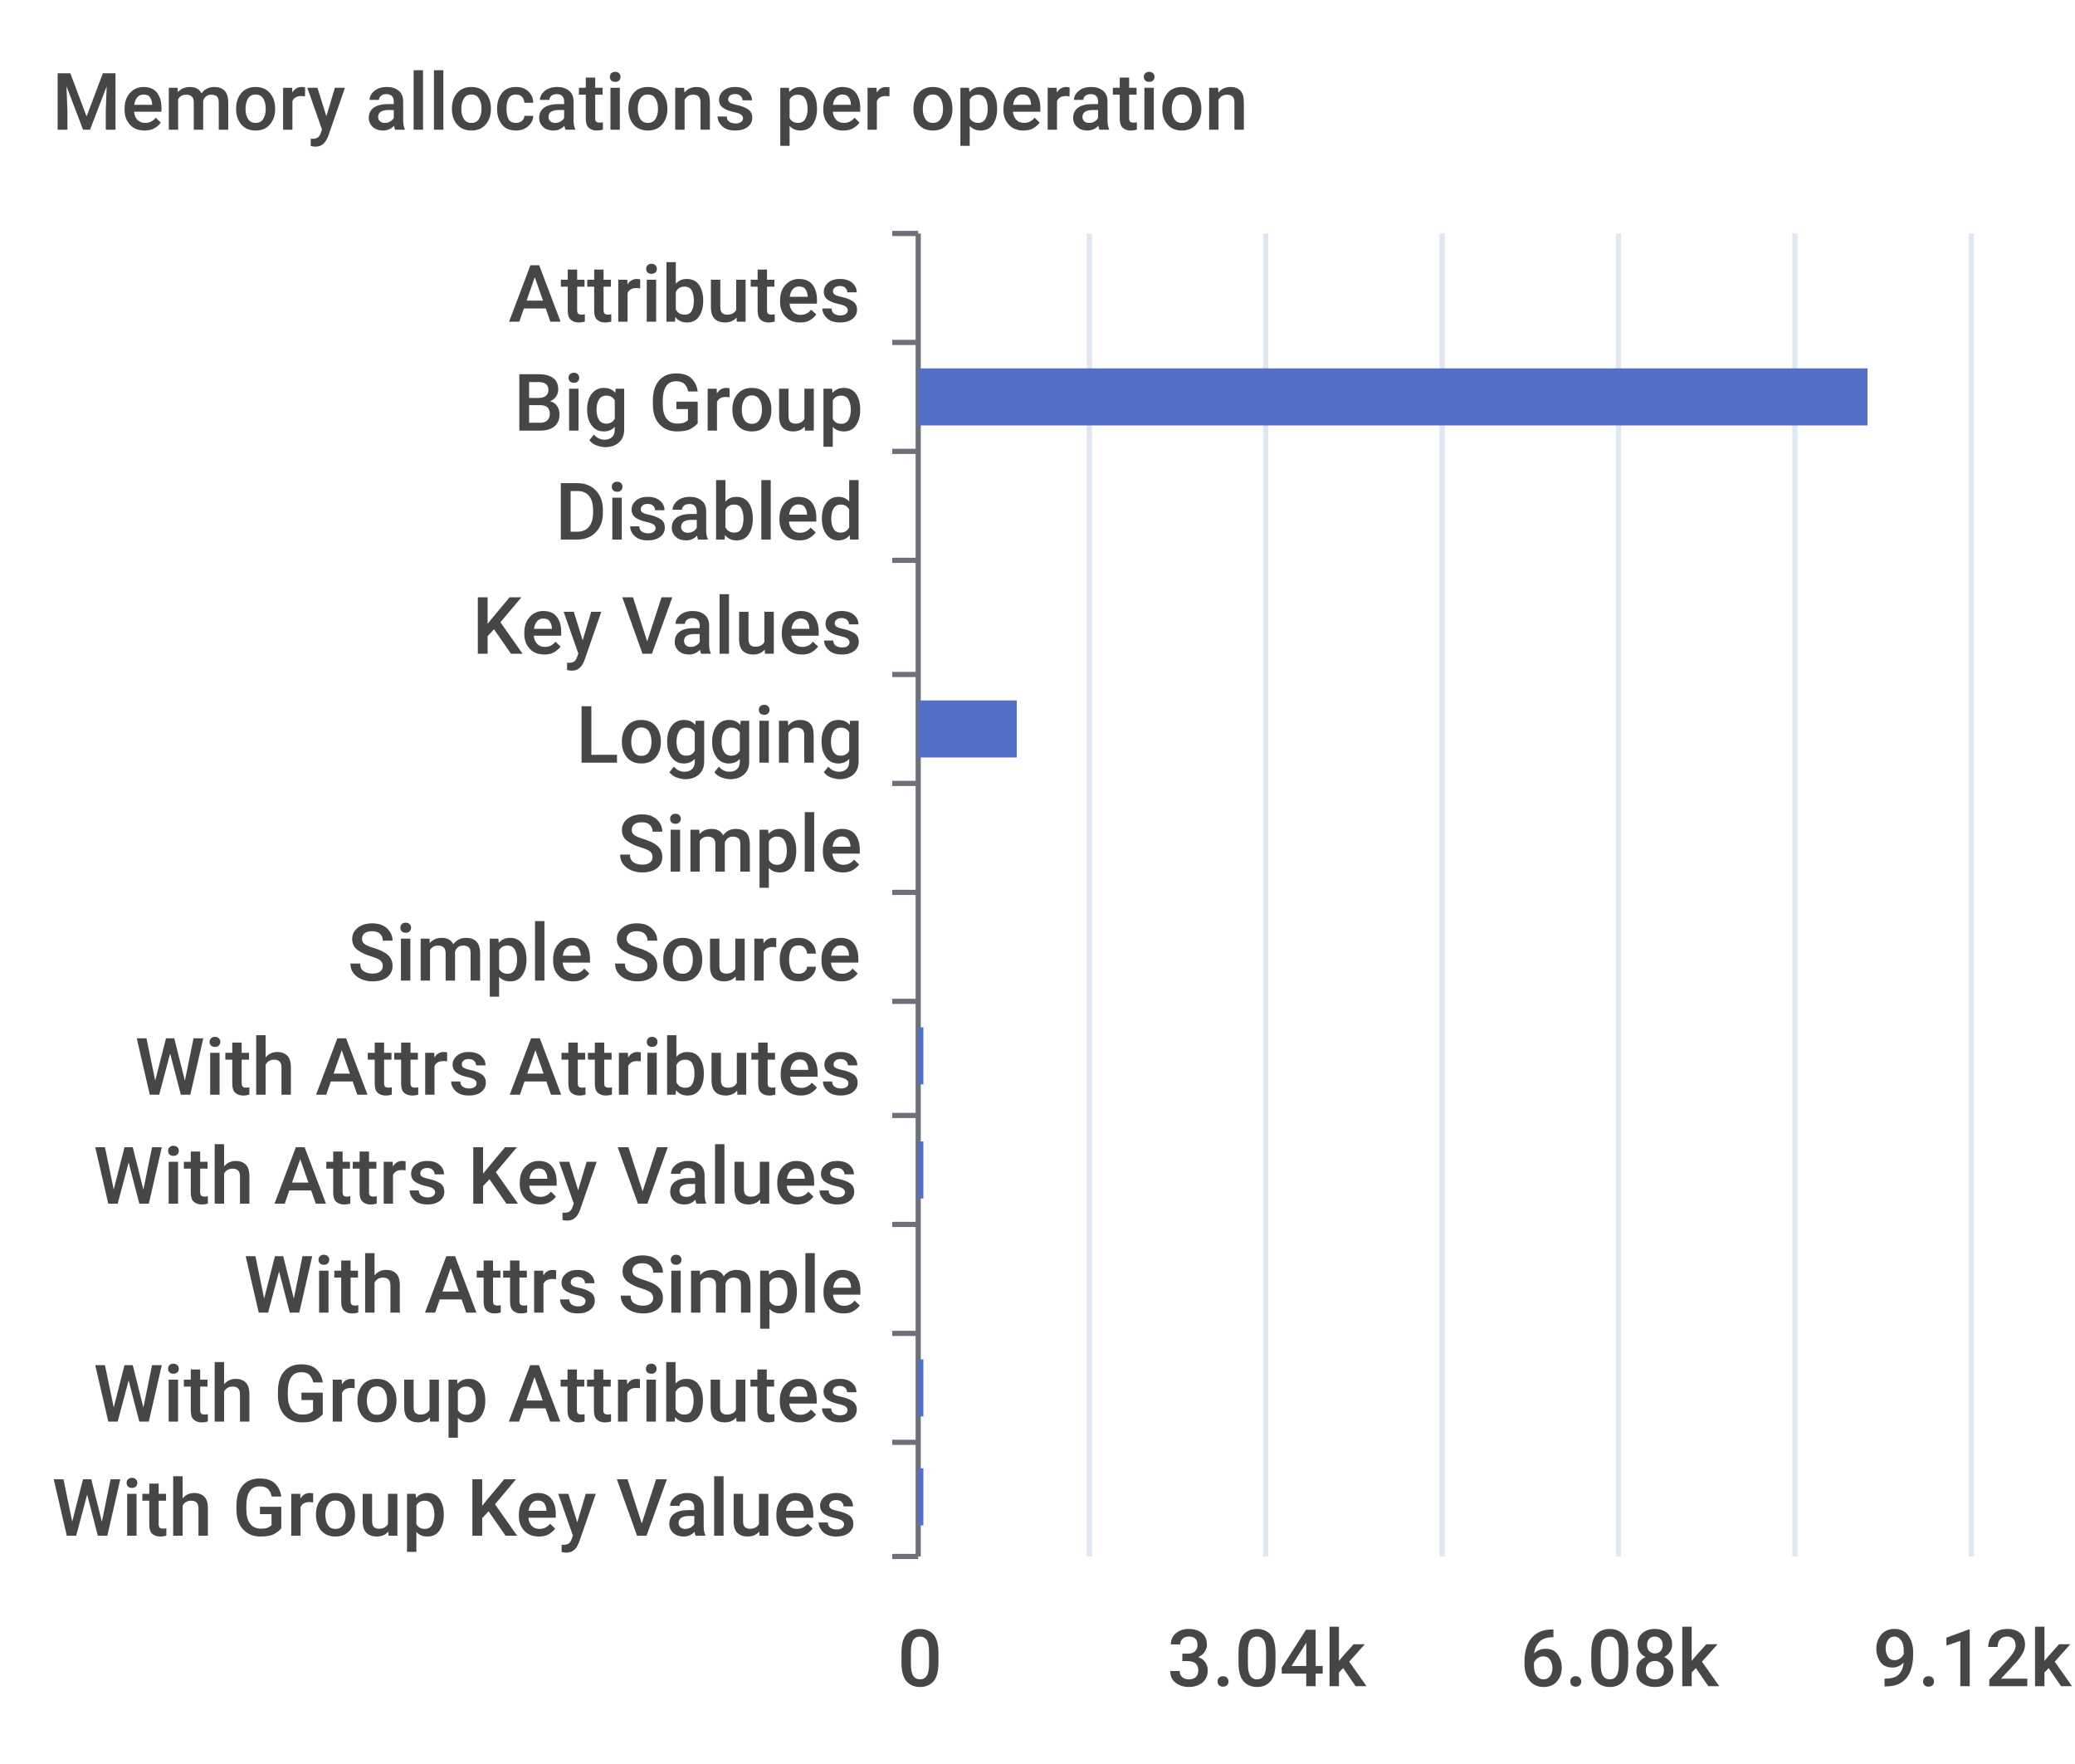
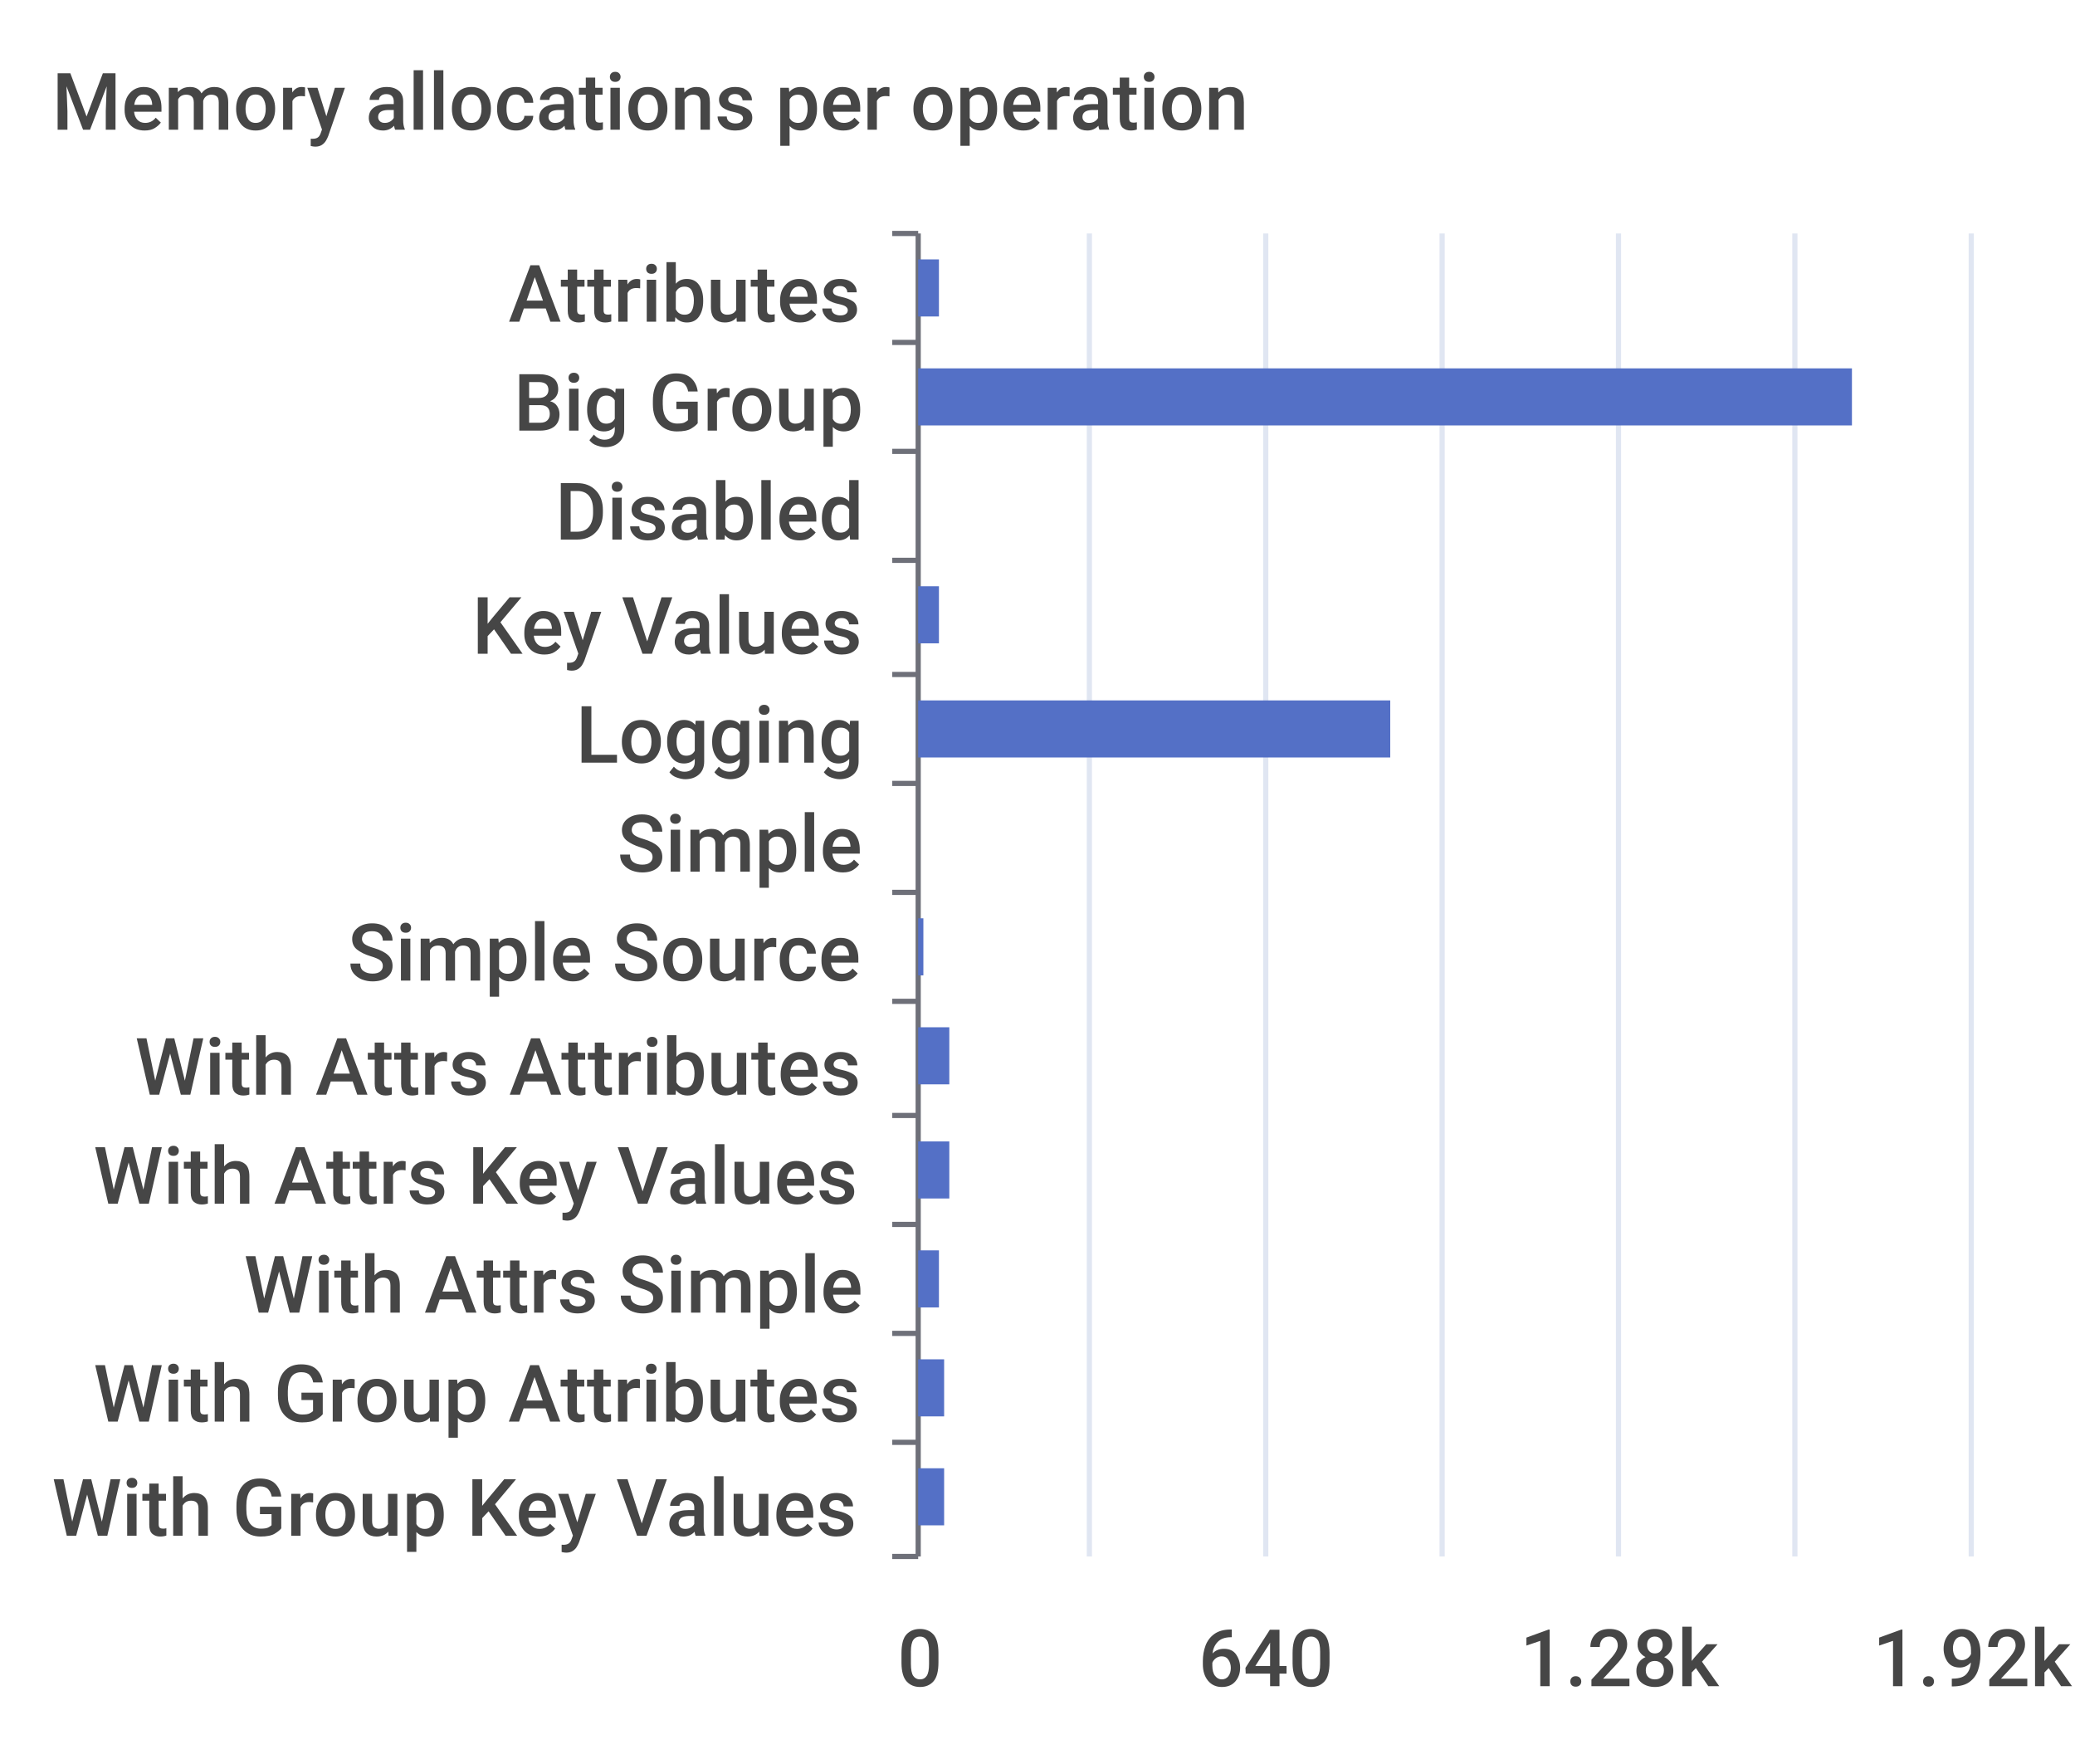
<svg xmlns="http://www.w3.org/2000/svg" width="400" height="340">\n<path d="M 0 0 L 400 0 L 400 340 L 0 340 L 0 0" style="stroke-width:0;stroke:none;fill:rgba(255,255,255,1.0)" />
  <text x="10" y="25" style="stroke-width:0;stroke:none;fill:rgba(70,70,70,1.0);font-size:15.3px;font-family:'Roboto Medium',sans-serif">Memory allocations per operation</text>
  <path d="M 172 45 L 177 45" style="stroke-width:1;stroke:rgba(110,112,121,1.0);fill:none" />
  <path d="M 172 66 L 177 66" style="stroke-width:1;stroke:rgba(110,112,121,1.0);fill:none" />
  <path d="M 172 87 L 177 87" style="stroke-width:1;stroke:rgba(110,112,121,1.0);fill:none" />
  <path d="M 172 108 L 177 108" style="stroke-width:1;stroke:rgba(110,112,121,1.0);fill:none" />
  <path d="M 172 130 L 177 130" style="stroke-width:1;stroke:rgba(110,112,121,1.0);fill:none" />
  <path d="M 172 151 L 177 151" style="stroke-width:1;stroke:rgba(110,112,121,1.0);fill:none" />
  <path d="M 172 172 L 177 172" style="stroke-width:1;stroke:rgba(110,112,121,1.0);fill:none" />
  <path d="M 172 193 L 177 193" style="stroke-width:1;stroke:rgba(110,112,121,1.0);fill:none" />
  <path d="M 172 215 L 177 215" style="stroke-width:1;stroke:rgba(110,112,121,1.0);fill:none" />
  <path d="M 172 236 L 177 236" style="stroke-width:1;stroke:rgba(110,112,121,1.0);fill:none" />
  <path d="M 172 257 L 177 257" style="stroke-width:1;stroke:rgba(110,112,121,1.0);fill:none" />
  <path d="M 172 278 L 177 278" style="stroke-width:1;stroke:rgba(110,112,121,1.0);fill:none" />
  <path d="M 172 300 L 177 300" style="stroke-width:1;stroke:rgba(110,112,121,1.0);fill:none" />
  <path d="M 177 45 L 177 300" style="stroke-width:1;stroke:rgba(110,112,121,1.0);fill:none" />
  <text x="98" y="62" style="stroke-width:0;stroke:none;fill:rgba(70,70,70,1.0);font-size:15.3px;font-family:'Roboto Medium',sans-serif">Attributes</text>
  <text x="99" y="83" style="stroke-width:0;stroke:none;fill:rgba(70,70,70,1.0);font-size:15.3px;font-family:'Roboto Medium',sans-serif">Big Group</text>
  <text x="107" y="104" style="stroke-width:0;stroke:none;fill:rgba(70,70,70,1.0);font-size:15.3px;font-family:'Roboto Medium',sans-serif">Disabled</text>
  <text x="91" y="126" style="stroke-width:0;stroke:none;fill:rgba(70,70,70,1.0);font-size:15.3px;font-family:'Roboto Medium',sans-serif">Key Values</text>
  <text x="111" y="147" style="stroke-width:0;stroke:none;fill:rgba(70,70,70,1.0);font-size:15.3px;font-family:'Roboto Medium',sans-serif">Logging</text>
  <text x="119" y="168" style="stroke-width:0;stroke:none;fill:rgba(70,70,70,1.0);font-size:15.3px;font-family:'Roboto Medium',sans-serif">Simple</text>
  <text x="67" y="189" style="stroke-width:0;stroke:none;fill:rgba(70,70,70,1.0);font-size:15.3px;font-family:'Roboto Medium',sans-serif">Simple Source</text>
  <text x="26" y="211" style="stroke-width:0;stroke:none;fill:rgba(70,70,70,1.0);font-size:15.3px;font-family:'Roboto Medium',sans-serif">With Attrs Attributes</text>
  <text x="18" y="232" style="stroke-width:0;stroke:none;fill:rgba(70,70,70,1.0);font-size:15.3px;font-family:'Roboto Medium',sans-serif">With Attrs Key Values</text>
  <text x="47" y="253" style="stroke-width:0;stroke:none;fill:rgba(70,70,70,1.0);font-size:15.3px;font-family:'Roboto Medium',sans-serif">With Attrs Simple</text>
  <text x="18" y="274" style="stroke-width:0;stroke:none;fill:rgba(70,70,70,1.0);font-size:15.3px;font-family:'Roboto Medium',sans-serif">With Group Attributes</text>
  <text x="10" y="296" style="stroke-width:0;stroke:none;fill:rgba(70,70,70,1.0);font-size:15.3px;font-family:'Roboto Medium',sans-serif">With Group Key Values</text>
  <text x="173" y="325" style="stroke-width:0;stroke:none;fill:rgba(70,70,70,1.0);font-size:15.3px;font-family:'Roboto Medium',sans-serif">0</text>
-   <text x="225" y="325" style="stroke-width:0;stroke:none;fill:rgba(70,70,70,1.0);font-size:15.3px;font-family:'Roboto Medium',sans-serif">3.04k</text>
-   <text x="293" y="325" style="stroke-width:0;stroke:none;fill:rgba(70,70,70,1.0);font-size:15.3px;font-family:'Roboto Medium',sans-serif">6.08k</text>
-   <text x="361" y="325" style="stroke-width:0;stroke:none;fill:rgba(70,70,70,1.0);font-size:15.3px;font-family:'Roboto Medium',sans-serif">9.12k</text>
+   <text x="231" y="325" style="stroke-width:0;stroke:none;fill:rgba(70,70,70,1.0);font-size:15.3px;font-family:'Roboto Medium',sans-serif">640</text>
+   <text x="293" y="325" style="stroke-width:0;stroke:none;fill:rgba(70,70,70,1.0);font-size:15.3px;font-family:'Roboto Medium',sans-serif">1.28k</text>
+   <text x="361" y="325" style="stroke-width:0;stroke:none;fill:rgba(70,70,70,1.0);font-size:15.3px;font-family:'Roboto Medium',sans-serif">1.92k</text>
  <path d="M 210 45 L 210 300" style="stroke-width:1;stroke:rgba(224,230,242,1.0);fill:none" />
  <path d="M 244 45 L 244 300" style="stroke-width:1;stroke:rgba(224,230,242,1.0);fill:none" />
  <path d="M 278 45 L 278 300" style="stroke-width:1;stroke:rgba(224,230,242,1.0);fill:none" />
  <path d="M 312 45 L 312 300" style="stroke-width:1;stroke:rgba(224,230,242,1.0);fill:none" />
  <path d="M 346 45 L 346 300" style="stroke-width:1;stroke:rgba(224,230,242,1.0);fill:none" />
  <path d="M 380 45 L 380 300" style="stroke-width:1;stroke:rgba(224,230,242,1.0);fill:none" />
-   <path d="M 177 283 L 178 283 L 178 294 L 177 294 L 177 283" style="stroke-width:0;stroke:none;fill:rgba(84,112,198,1.0)" />
-   <path d="M 177 262 L 178 262 L 178 273 L 177 273 L 177 262" style="stroke-width:0;stroke:none;fill:rgba(84,112,198,1.0)" />
-   <path d="M 177 241 L 177 241 L 177 252 L 177 252 L 177 241" style="stroke-width:0;stroke:none;fill:rgba(84,112,198,1.0)" />
-   <path d="M 177 220 L 178 220 L 178 231 L 177 231 L 177 220" style="stroke-width:0;stroke:none;fill:rgba(84,112,198,1.0)" />
-   <path d="M 177 198 L 178 198 L 178 209 L 177 209 L 177 198" style="stroke-width:0;stroke:none;fill:rgba(84,112,198,1.0)" />
-   <path d="M 177 177 L 177 177 L 177 188 L 177 188 L 177 177" style="stroke-width:0;stroke:none;fill:rgba(84,112,198,1.0)" />
+   <path d="M 177 283 L 182 283 L 182 294 L 177 294 L 177 283" style="stroke-width:0;stroke:none;fill:rgba(84,112,198,1.0)" />
+   <path d="M 177 262 L 182 262 L 182 273 L 177 273 L 177 262" style="stroke-width:0;stroke:none;fill:rgba(84,112,198,1.0)" />
+   <path d="M 177 241 L 181 241 L 181 252 L 177 252 L 177 241" style="stroke-width:0;stroke:none;fill:rgba(84,112,198,1.0)" />
+   <path d="M 177 220 L 183 220 L 183 231 L 177 231 L 177 220" style="stroke-width:0;stroke:none;fill:rgba(84,112,198,1.0)" />
+   <path d="M 177 198 L 183 198 L 183 209 L 177 209 L 177 198" style="stroke-width:0;stroke:none;fill:rgba(84,112,198,1.0)" />
+   <path d="M 177 177 L 178 177 L 178 188 L 177 188 L 177 177" style="stroke-width:0;stroke:none;fill:rgba(84,112,198,1.0)" />
  <path d="M 177 156 L 177 156 L 177 167 L 177 167 L 177 156" style="stroke-width:0;stroke:none;fill:rgba(84,112,198,1.0)" />
-   <path d="M 177 135 L 196 135 L 196 146 L 177 146 L 177 135" style="stroke-width:0;stroke:none;fill:rgba(84,112,198,1.0)" />
-   <path d="M 177 113 L 177 113 L 177 124 L 177 124 L 177 113" style="stroke-width:0;stroke:none;fill:rgba(84,112,198,1.0)" />
+   <path d="M 177 135 L 268 135 L 268 146 L 177 146 L 177 135" style="stroke-width:0;stroke:none;fill:rgba(84,112,198,1.0)" />
+   <path d="M 177 113 L 181 113 L 181 124 L 177 124 L 177 113" style="stroke-width:0;stroke:none;fill:rgba(84,112,198,1.0)" />
  <path d="M 177 92 L 177 92 L 177 103 L 177 103 L 177 92" style="stroke-width:0;stroke:none;fill:rgba(84,112,198,1.0)" />
-   <path d="M 177 71 L 360 71 L 360 82 L 177 82 L 177 71" style="stroke-width:0;stroke:none;fill:rgba(84,112,198,1.0)" />
-   <path d="M 177 50 L 177 50 L 177 61 L 177 61 L 177 50" style="stroke-width:0;stroke:none;fill:rgba(84,112,198,1.0)" />
+   <path d="M 177 71 L 357 71 L 357 82 L 177 82 L 177 71" style="stroke-width:0;stroke:none;fill:rgba(84,112,198,1.0)" />
+   <path d="M 177 50 L 181 50 L 181 61 L 177 61 L 177 50" style="stroke-width:0;stroke:none;fill:rgba(84,112,198,1.0)" />
</svg>
